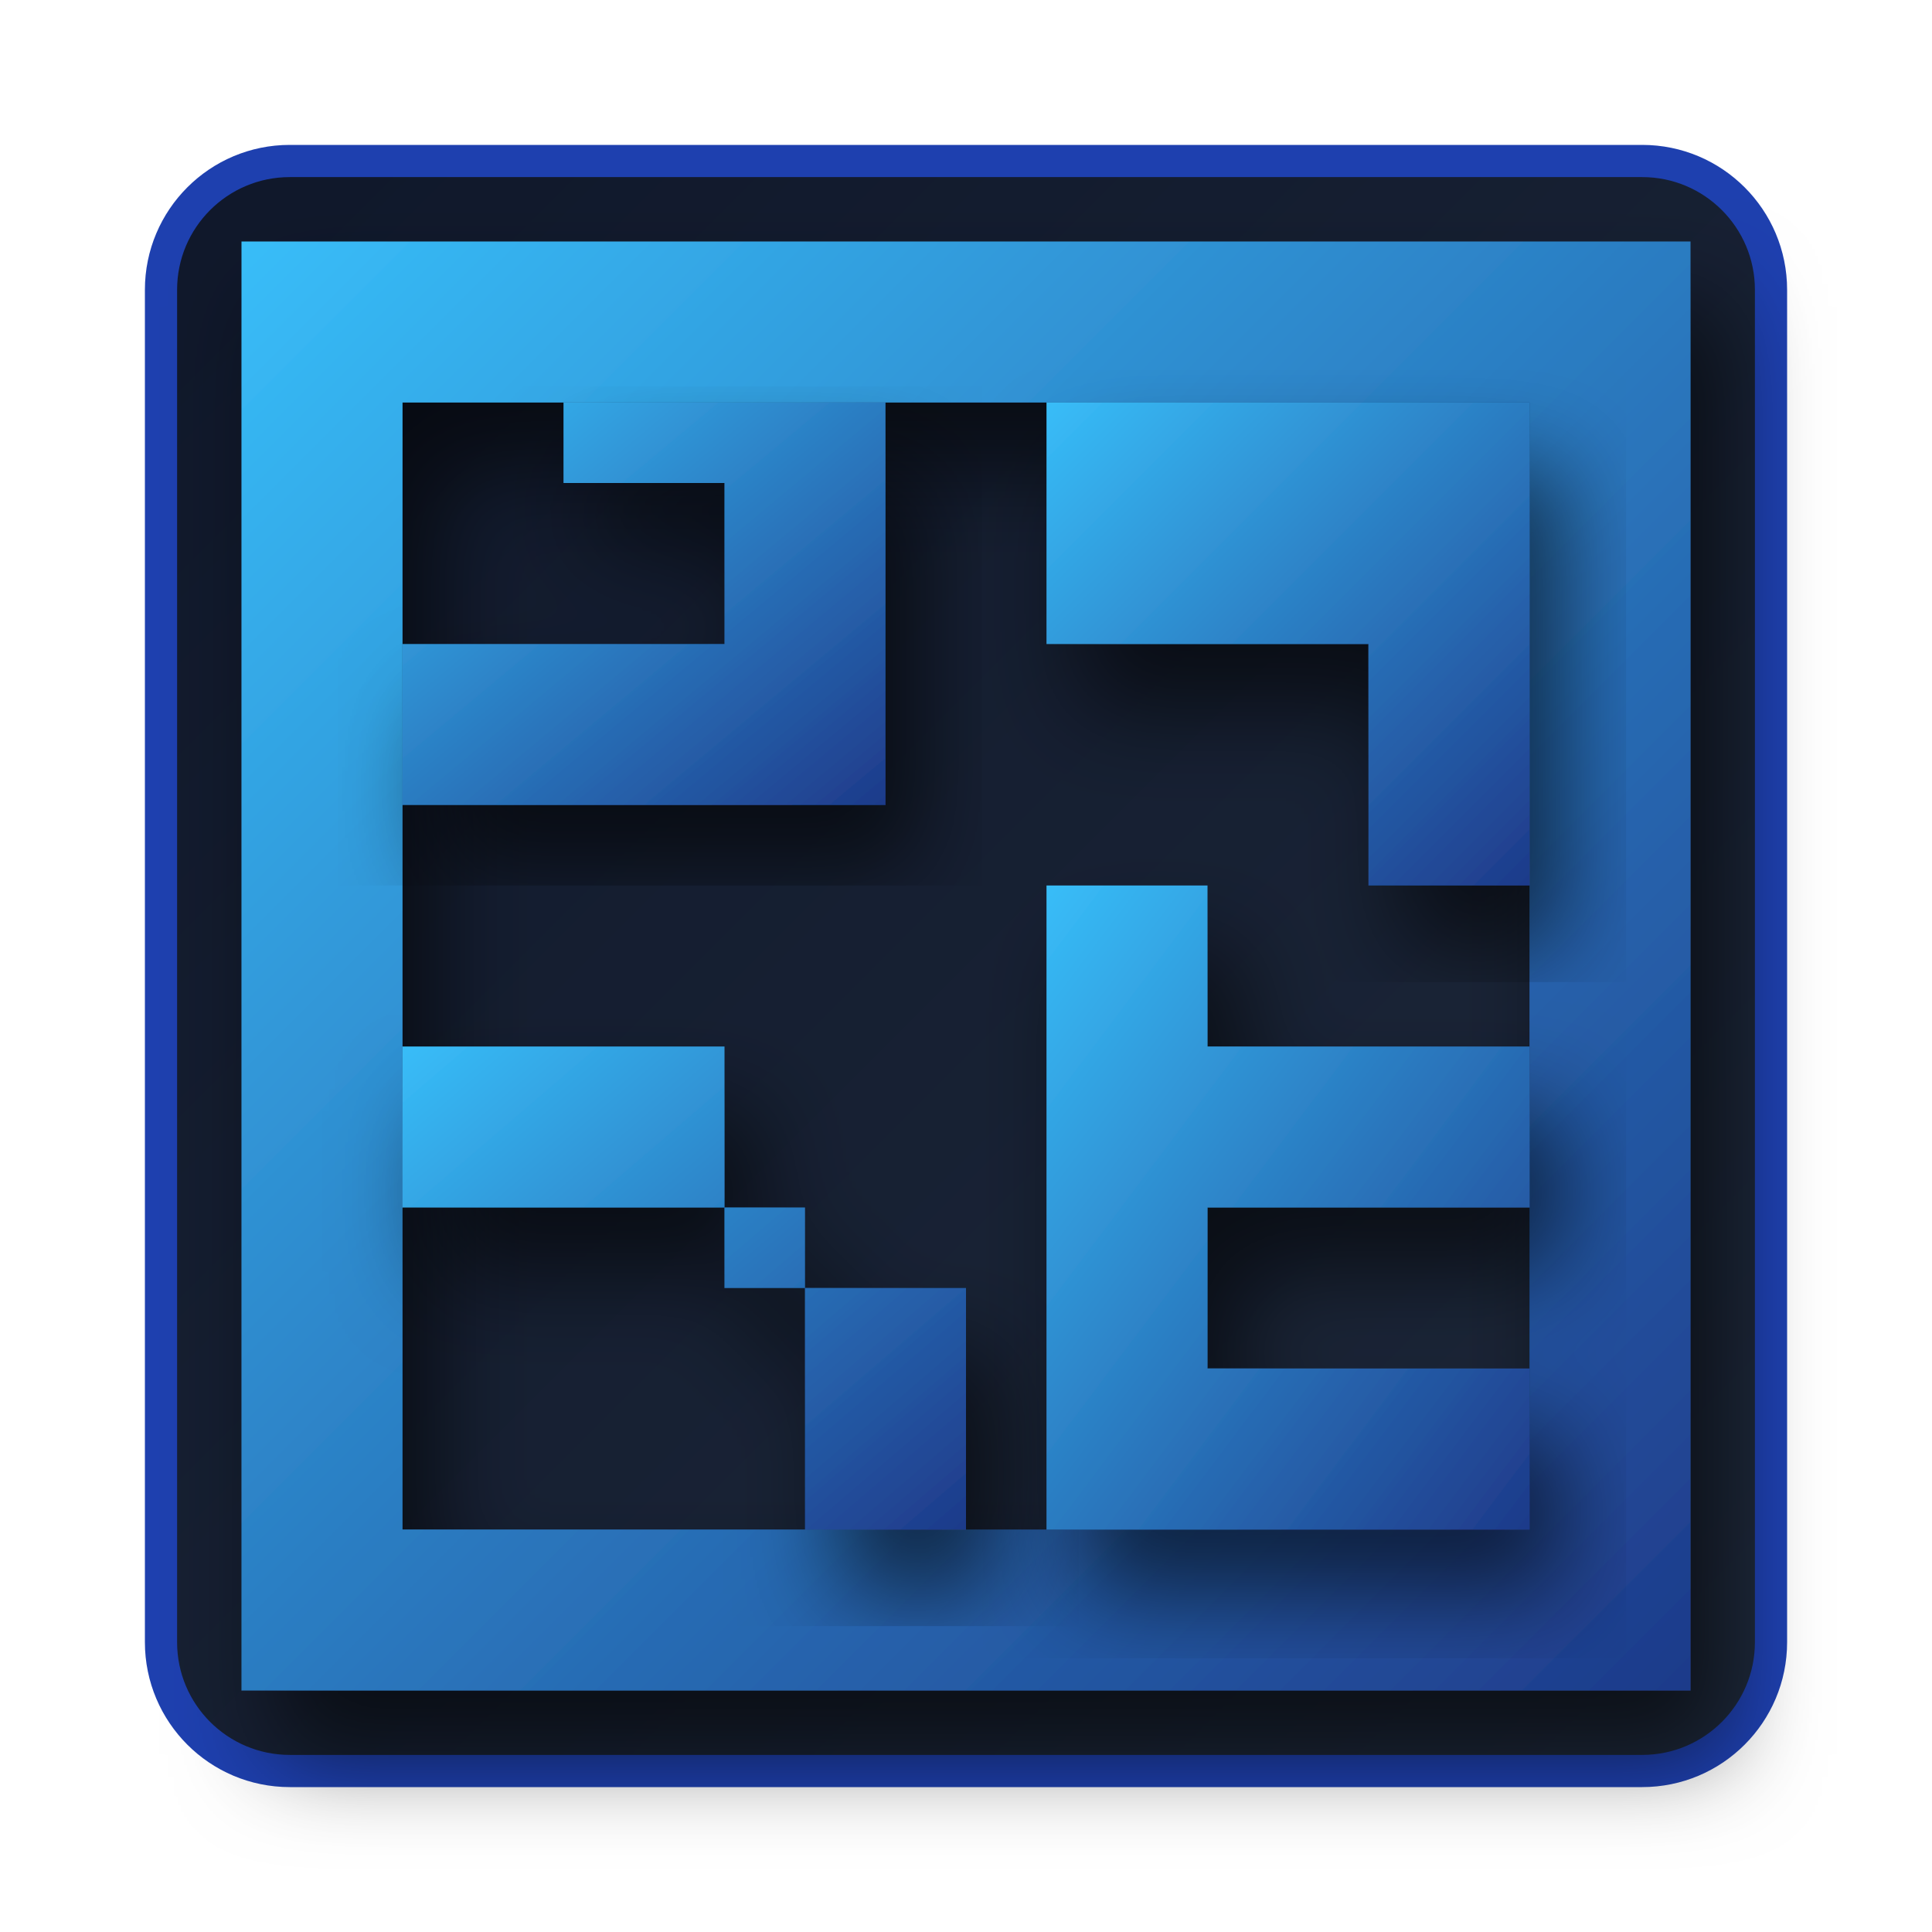
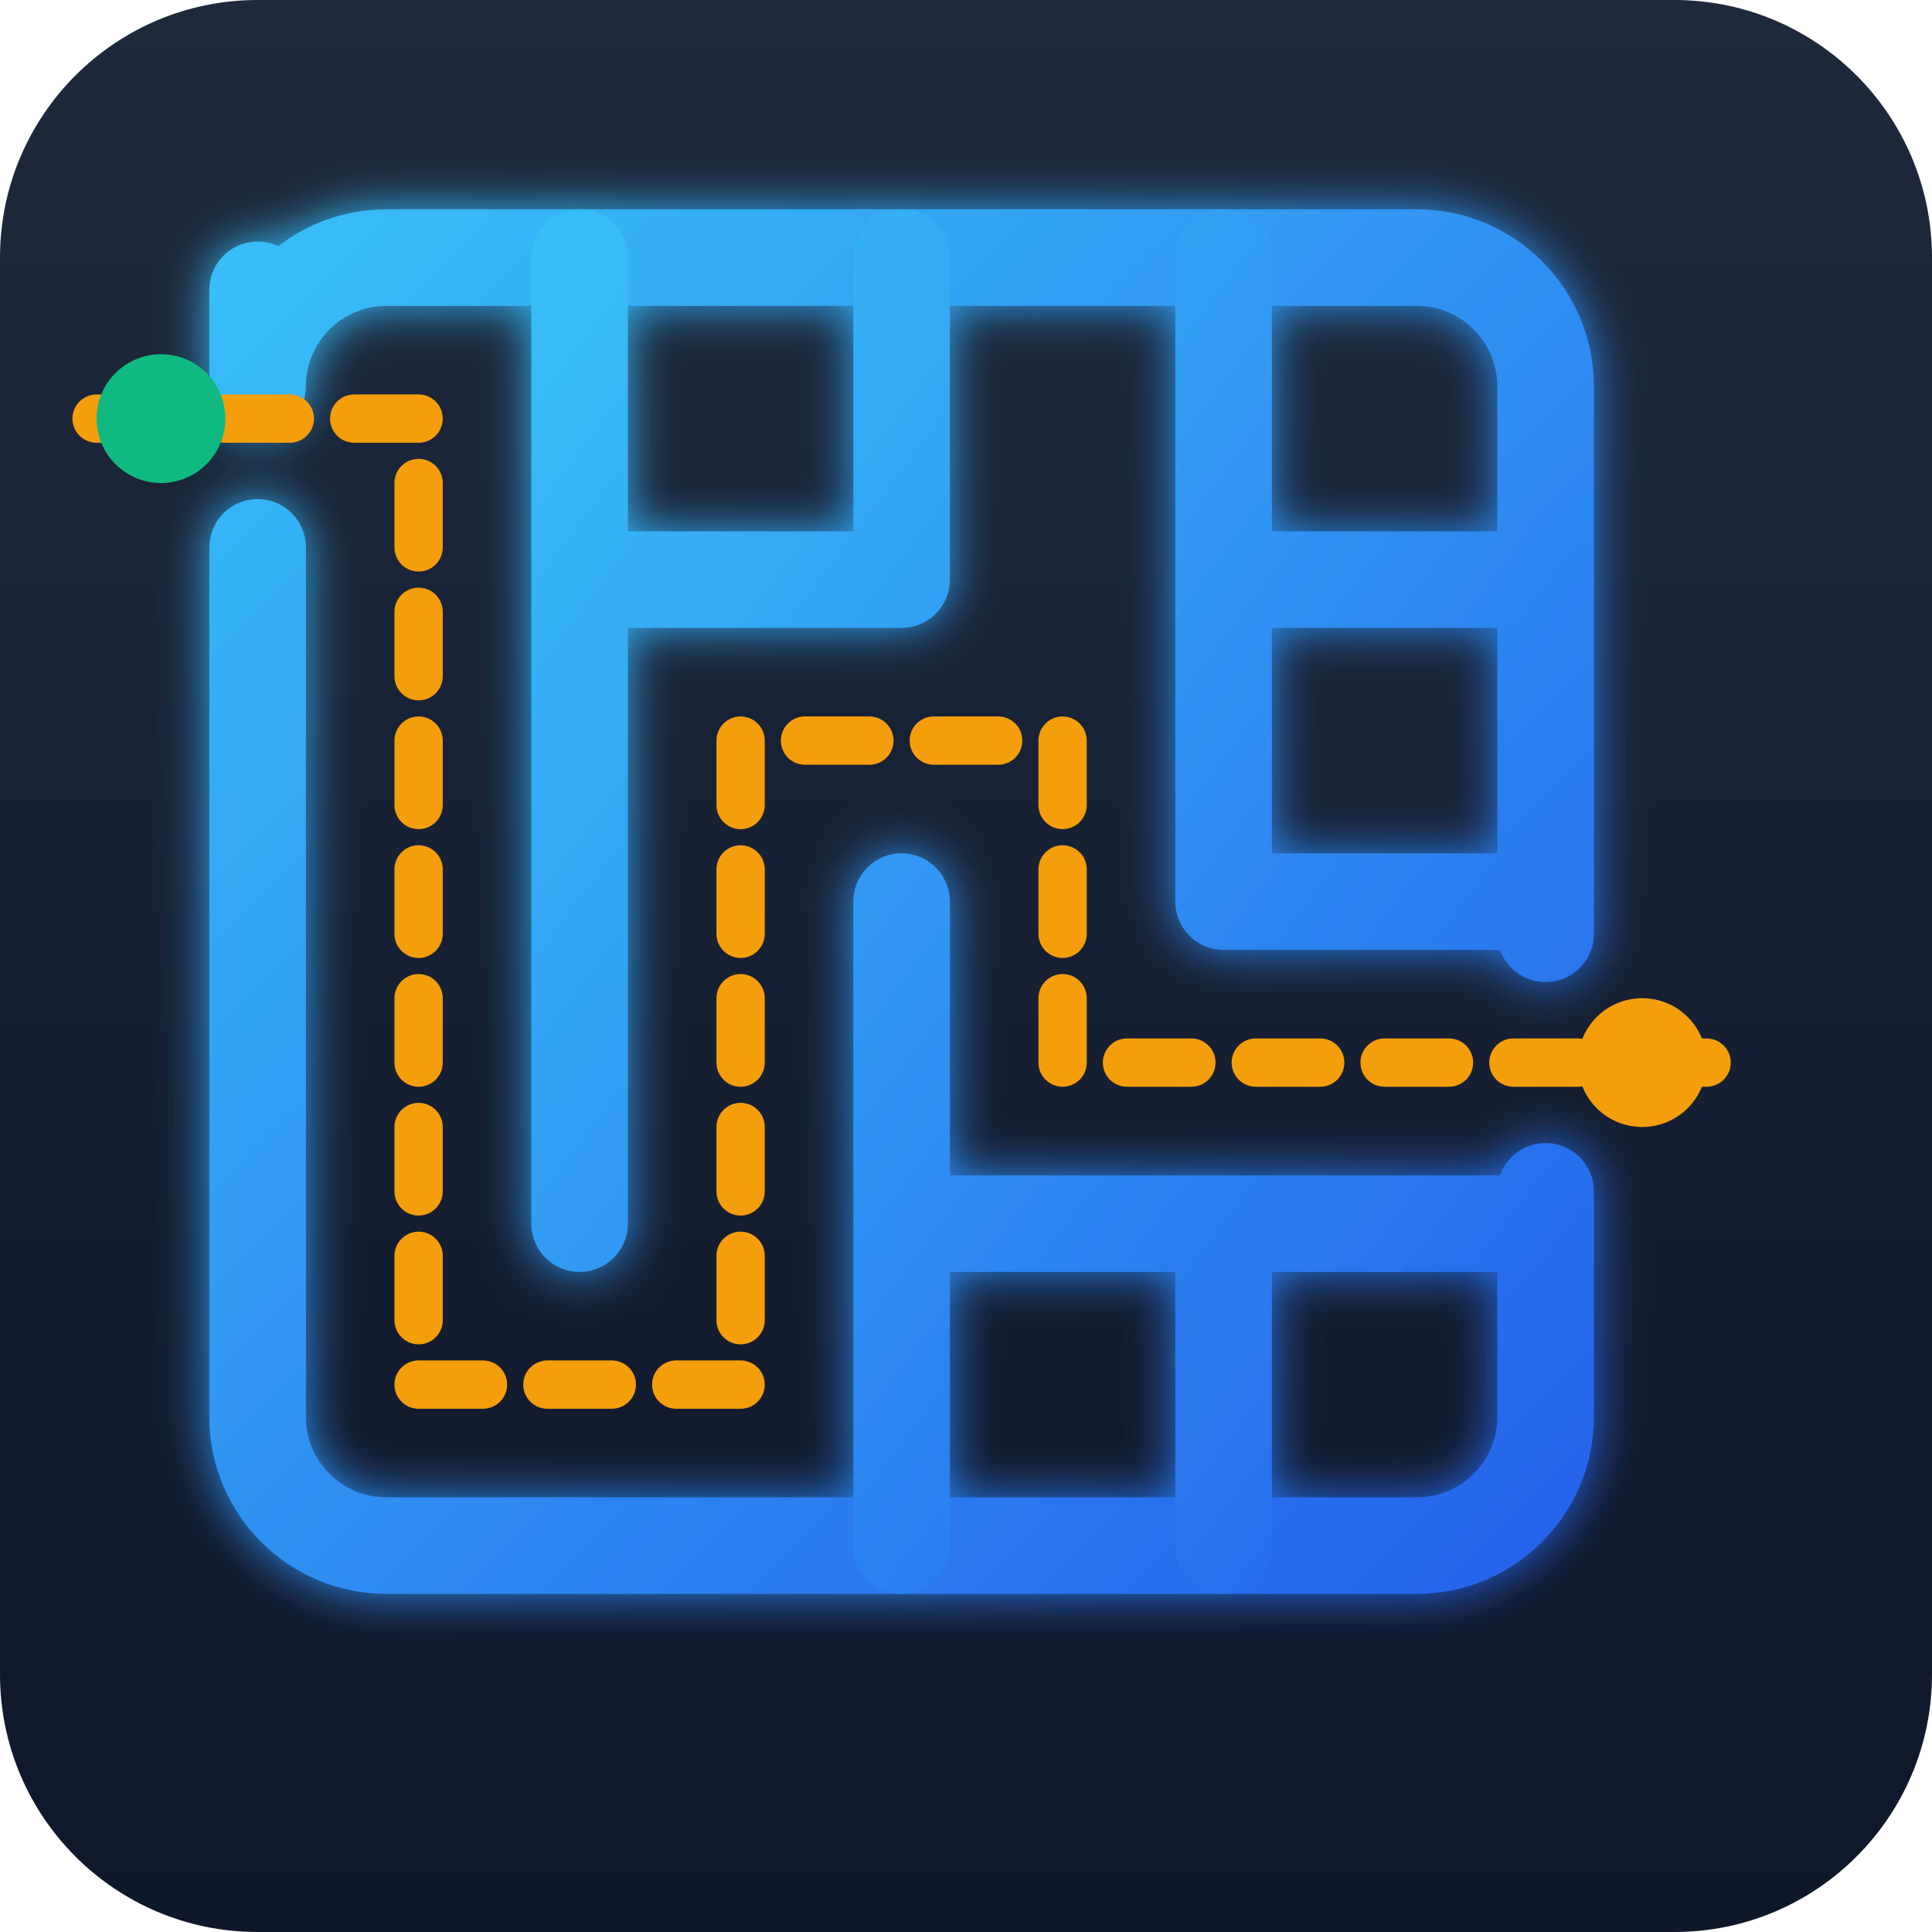
<svg xmlns="http://www.w3.org/2000/svg" viewBox="0 0 120 120" width="100%" height="100%">
  <defs>
-     <filter id="wall-shadow" x="-20%" y="-20%" width="140%" height="140%">
-       <feDropShadow dx="2" dy="4" stdDeviation="3" flood-color="#000000" flood-opacity="0.6" />
-     </filter>
    <linearGradient id="wallGrad" x1="0%" y1="0%" x2="100%" y2="100%">
      <stop offset="0%" stop-color="#38BDF8" />
-       <stop offset="100%" stop-color="#1E3A8A" />
+       <stop offset="100%" stop-color="#2563EB" />
    </linearGradient>
-     <linearGradient id="floorGrad" x1="0%" y1="0%" x2="100%" y2="100%">
-       <stop offset="0%" stop-color="#0F172A" />
-       <stop offset="100%" stop-color="#1E293B" />
+     <linearGradient id="bgGrad" x1="0%" y1="0%" x2="0%" y2="100%">
+       <stop offset="0%" stop-color="#1E293B" />
+       <stop offset="100%" stop-color="#0F172A" />
    </linearGradient>
+     <filter id="glow" x="-20%" y="-20%" width="140%" height="140%">
+       <feGaussianBlur stdDeviation="1.5" result="blur" />
+       <feComposite in="SourceGraphic" in2="blur" operator="over" />
+     </filter>
  </defs>
-   <rect x="10" y="10" width="100" height="100" rx="8" fill="url(#floorGrad)" stroke="#1E40AF" stroke-width="2" />
-   <path d="M 15 15 L 105 15 L 105 105 L 15 105 Z M 25 25 L 25 95 L 95 95 L 95 25 Z" fill="url(#wallGrad)" filter="url(#wall-shadow)" fill-rule="evenodd" />
-   <path d="M 25 40 L 45 40 L 45 30 L 35 30 L 35 25 L 55 25 L 55 50 L 25 50 Z" fill="url(#wallGrad)" filter="url(#wall-shadow)" />
-   <path d="M 65 25 L 65 40 L 85 40 L 85 55 L 95 55 L 95 25 Z" fill="url(#wallGrad)" filter="url(#wall-shadow)" />
-   <path d="M 25 65 L 45 65 L 45 80 L 60 80 L 60 95 L 50 95 L 50 75 L 25 75 Z" fill="url(#wallGrad)" filter="url(#wall-shadow)" />
-   <path d="M 75 65 L 95 65 L 95 75 L 75 75 L 75 85 L 95 85 L 95 95 L 65 95 L 65 55 L 75 55 Z" fill="url(#wallGrad)" filter="url(#wall-shadow)" />
+   <rect width="120" height="120" rx="16" fill="url(#bgGrad)" />
+   <g stroke="url(#wallGrad)" stroke-width="6" stroke-linecap="round" stroke-linejoin="round" fill="none" filter="url(#glow)">
+     <path d="       M 16 34 L 16 88 A 8 8 0 0 0 24 96 L 88 96 A 8 8 0 0 0 96 88 L 96 74       M 96 58 L 96 24 A 8 8 0 0 0 88 16 L 24 16 A 8 8 0 0 0 16 24 L 16 18     " />
+     <path d="       M 36 16 L 36 76       M 56 16 L 56 36       M 56 56 L 56 96       M 76 16 L 76 56       M 76 76 L 76 96       M 36 36 L 56 36       M 76 36 L 96 36       M 76 56 L 96 56       M 56 76 L 96 76     " />
+   </g>
+   <path d="M 6 26 L 26 26 L 26 86 L 46 86 L 46 46 L 66 46 L 66 66 L 86 66 L 106 66" stroke="#F59E0B" stroke-width="3" stroke-dasharray="4, 4" fill="none" stroke-linecap="round" stroke-linejoin="round" />
+   <circle cx="10" cy="26" r="4" fill="#10B981" />
+   <circle cx="102" cy="66" r="4" fill="#F59E0B" />
</svg>
